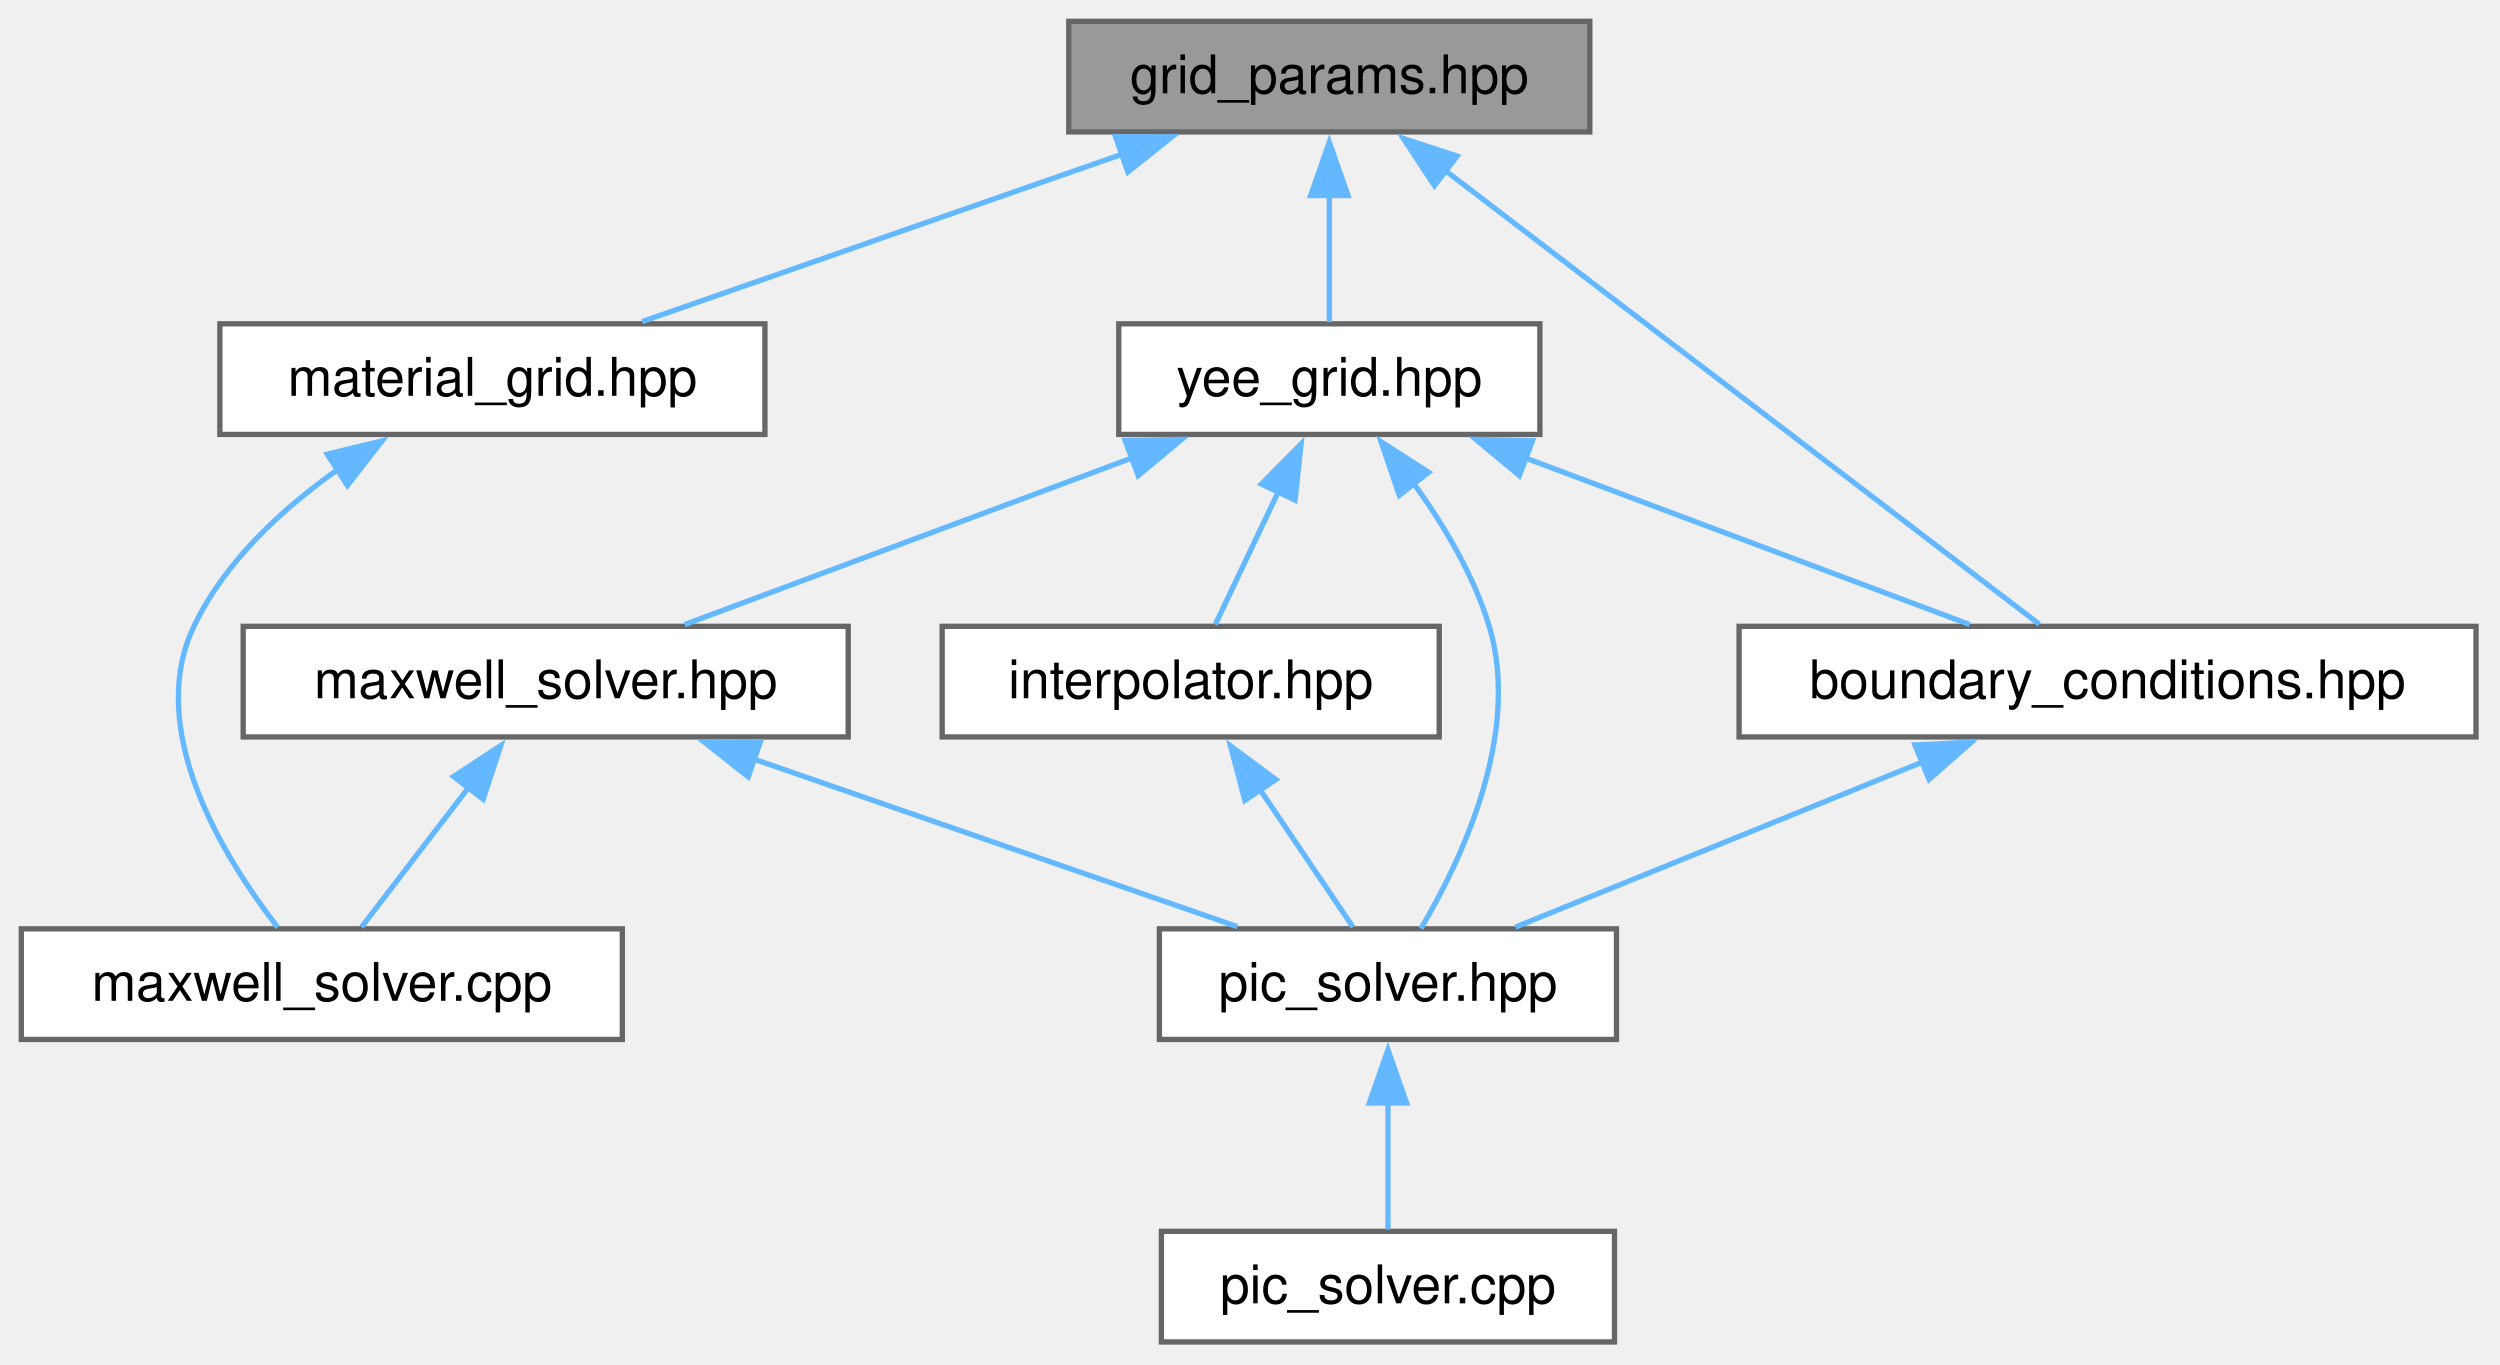
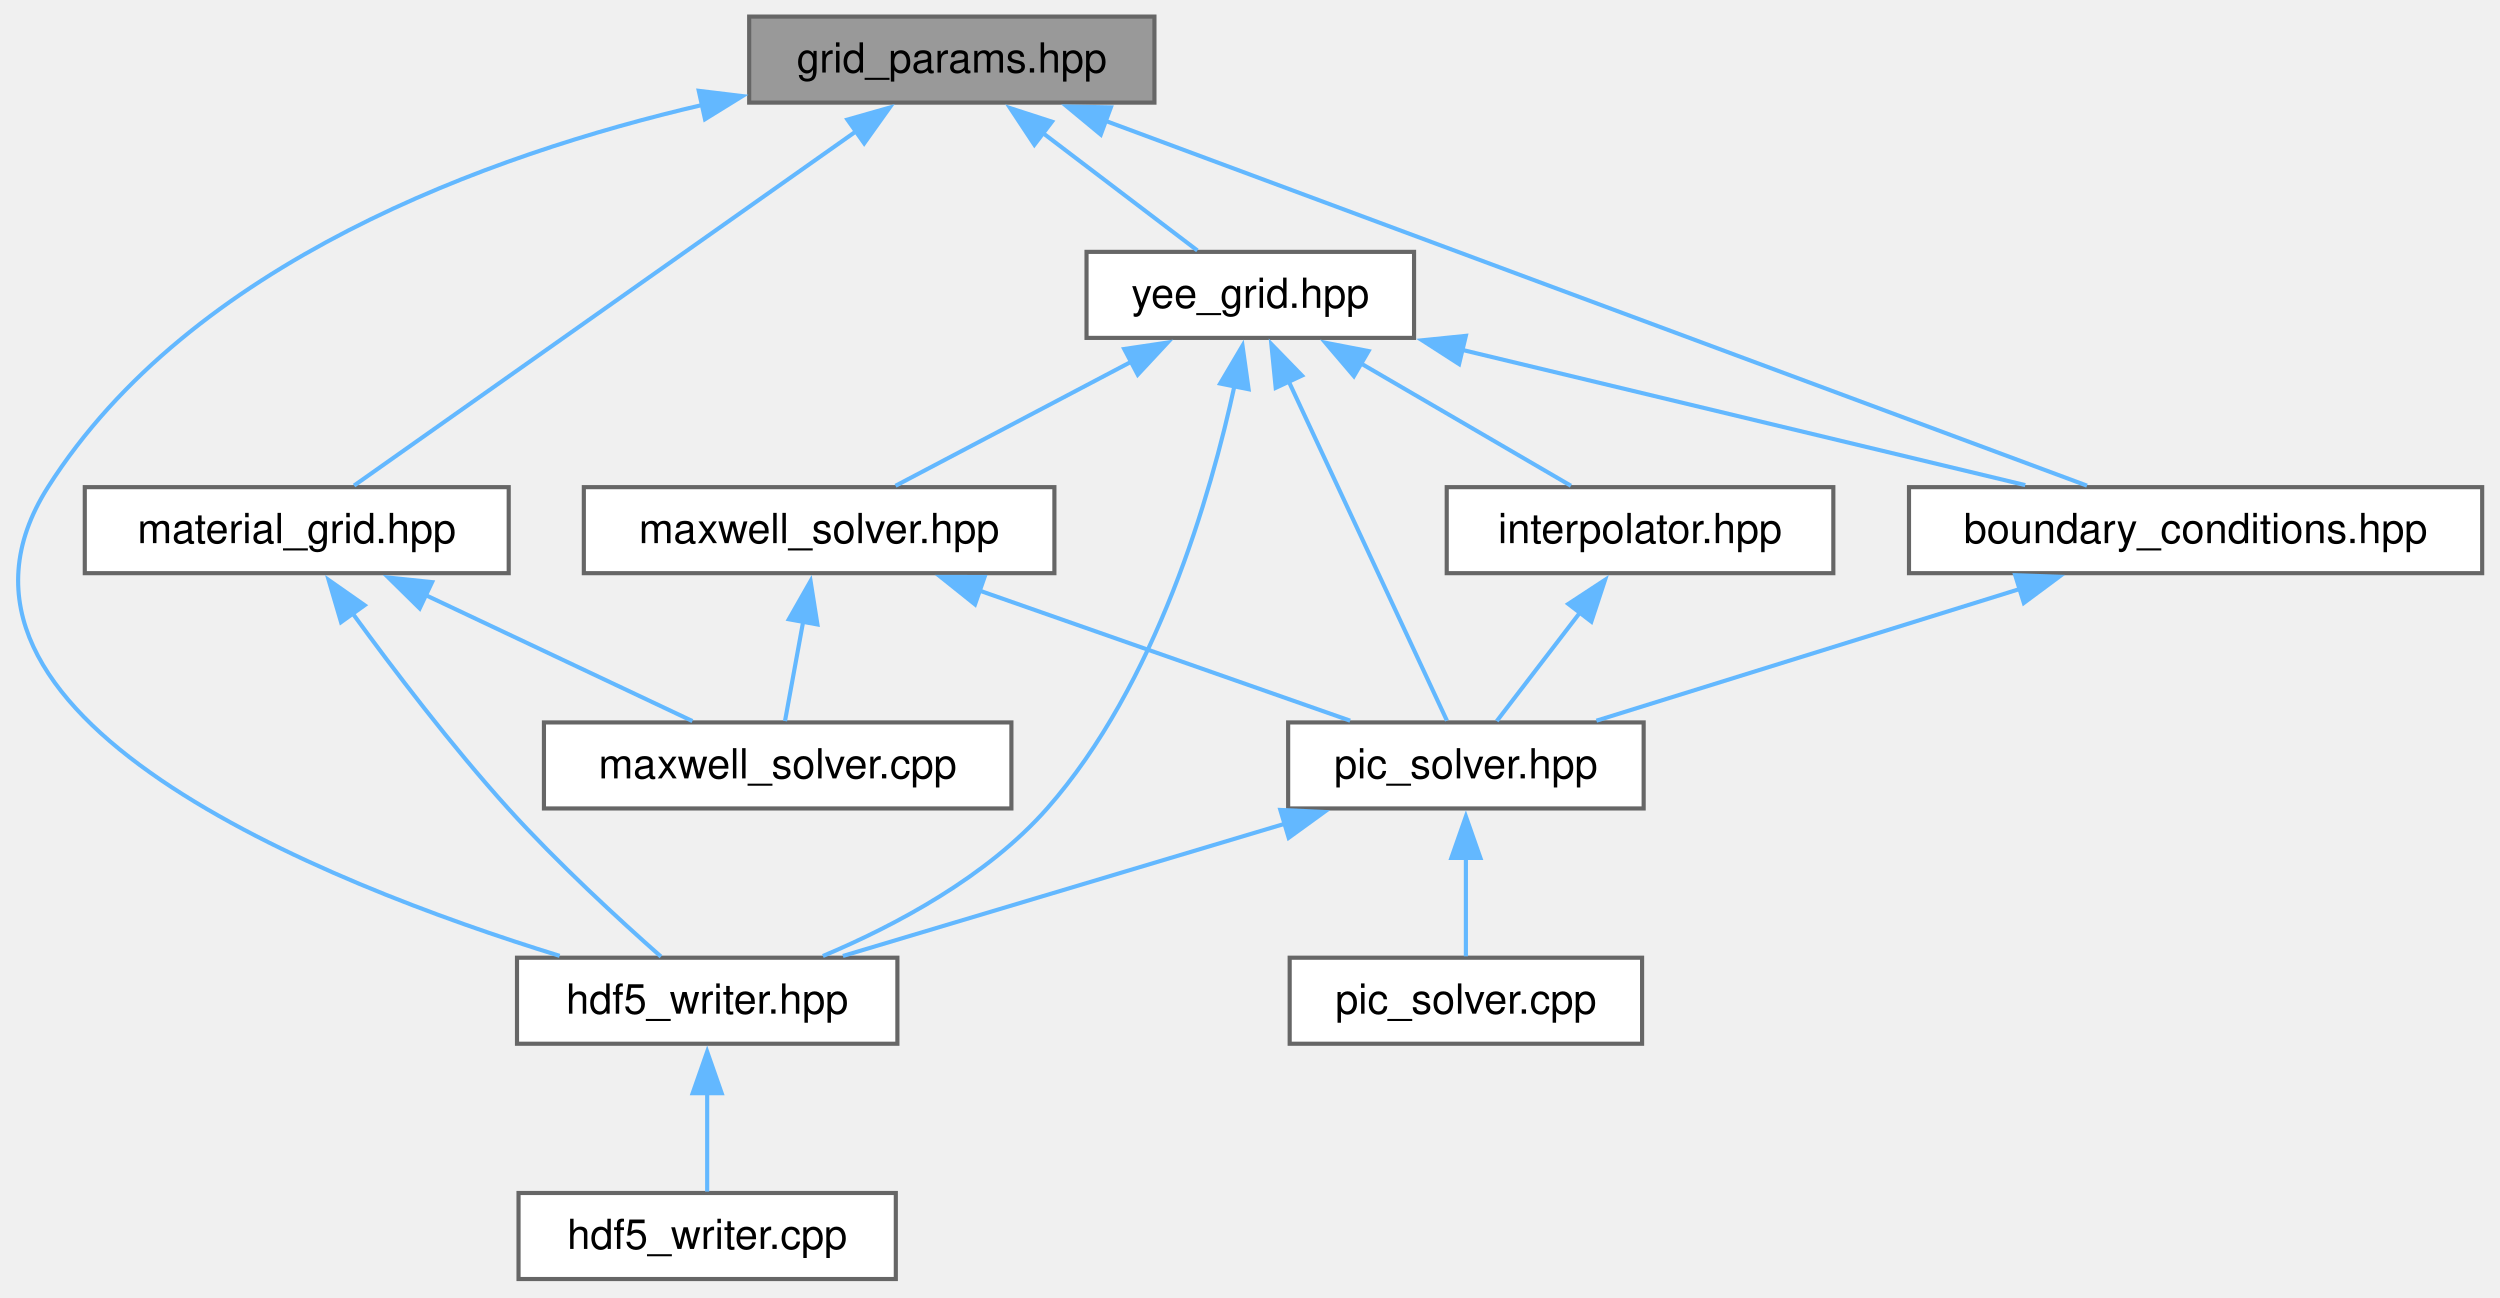
- <svg xmlns="http://www.w3.org/2000/svg" xmlns:xlink="http://www.w3.org/1999/xlink" width="469pt" height="256pt" viewBox="0.00 0.00 469.00 256.00">
-   <g id="graph0" class="graph" transform="scale(1 1) rotate(0) translate(4 251.75)">
+ <svg xmlns="http://www.w3.org/2000/svg" xmlns:xlink="http://www.w3.org/1999/xlink" width="603pt" height="313pt" viewBox="0.00 0.00 603.00 313.00">
+   <g id="graph0" class="graph" transform="scale(1 1) rotate(0) translate(4 308.5)">
    <g id="Node000001" class="node">
      <g id="a_Node000001">
        <a xlink:title=" ">
-           <polygon fill="#999999" stroke="#666666" points="294.25,-247.75 196.5,-247.75 196.5,-227 294.25,-227 294.25,-247.75" />
-           <text xml:space="preserve" text-anchor="middle" x="245.38" y="-234.25" font-family="Helvetica,sans-Serif" font-size="10.00">grid_params.hpp</text>
+           <polygon fill="#999999" stroke="#666666" points="274.45,-304.5 176.7,-304.5 176.7,-283.75 274.45,-283.75 274.45,-304.5" />
+           <text xml:space="preserve" text-anchor="middle" x="225.57" y="-291" font-family="Helvetica,sans-Serif" font-size="10.00">grid_params.hpp</text>
        </a>
      </g>
    </g>
    <g id="Node000002" class="node">
      <g id="a_Node000002">
        <a xlink:href="boundary__conditions_8hpp.html" target="_top" xlink:title="Абстрактный интерфейс граничных условий для полей, токов и частиц.">
-           <polygon fill="white" stroke="#666666" points="460.5,-134.25 322.25,-134.25 322.25,-113.5 460.5,-113.5 460.5,-134.25" />
-           <text xml:space="preserve" text-anchor="middle" x="391.38" y="-120.75" font-family="Helvetica,sans-Serif" font-size="10.00">boundary_conditions.hpp</text>
+           <polygon fill="white" stroke="#666666" points="594.7,-191 456.45,-191 456.45,-170.25 594.7,-170.25 594.7,-191" />
+           <text xml:space="preserve" text-anchor="middle" x="525.57" y="-177.5" font-family="Helvetica,sans-Serif" font-size="10.00">boundary_conditions.hpp</text>
        </a>
      </g>
    </g>
    <g id="edge1_Node000001_Node000002" class="edge">
      <g id="a_edge1_Node000001_Node000002">
        <a xlink:title=" ">
-           <path fill="none" stroke="#63b8ff" d="M267.17,-219.73C298.07,-196.13 353.62,-153.71 378.6,-134.63" />
-           <polygon fill="#63b8ff" stroke="#63b8ff" points="265.1,-216.91 259.28,-225.76 269.35,-222.47 265.1,-216.91" />
-         </a>
-       </g>
-     </g>
-     <g id="Node000005" class="node">
-       <g id="a_Node000005">
-         <a xlink:href="material__grid_8hpp.html" target="_top" xlink:title="Пространственная карта материалов на рёбрах сетки Йи и таблица предвычисленных FDTD-коэффициентов.">
-           <polygon fill="white" stroke="#666666" points="139.5,-191 37.25,-191 37.25,-170.25 139.5,-170.25 139.5,-191" />
-           <text xml:space="preserve" text-anchor="middle" x="88.38" y="-177.5" font-family="Helvetica,sans-Serif" font-size="10.00">material_grid.hpp</text>
-         </a>
-       </g>
-     </g>
-     <g id="edge4_Node000001_Node000005" class="edge">
-       <g id="a_edge4_Node000001_Node000005">
-         <a xlink:title=" ">
-           <path fill="none" stroke="#63b8ff" d="M206.71,-222.89C178.75,-213.14 141.62,-200.19 116.46,-191.42" />
-           <polygon fill="#63b8ff" stroke="#63b8ff" points="205.28,-226.1 215.88,-226.09 207.59,-219.49 205.28,-226.1" />
+           <path fill="none" stroke="#63b8ff" d="M262.7,-279.33C324.25,-256.45 445.95,-211.22 499.38,-191.36" />
+           <polygon fill="#63b8ff" stroke="#63b8ff" points="261.51,-276.04 253.35,-282.8 263.94,-282.6 261.51,-276.04" />
+         </a>
+       </g>
+     </g>
+     <g id="Node000004" class="node">
+       <g id="a_Node000004">
+         <a xlink:href="hdf5__writer_8hpp.html" target="_top" xlink:title="Модуль периодического сохранения полей, геометрии материалов и частиц в формат HDF5.">
+           <polygon fill="white" stroke="#666666" points="212.45,-77.5 120.7,-77.5 120.7,-56.75 212.45,-56.75 212.45,-77.5" />
+           <text xml:space="preserve" text-anchor="middle" x="166.57" y="-64" font-family="Helvetica,sans-Serif" font-size="10.00">hdf5_writer.hpp</text>
+         </a>
+       </g>
+     </g>
+     <g id="edge6_Node000001_Node000004" class="edge">
+       <g id="a_edge6_Node000001_Node000004">
+         <a xlink:title=" ">
+           <path fill="none" stroke="#63b8ff" d="M165.49,-283.21C113.71,-271.15 42.03,-245.22 7.57,-191 -27.51,-135.79 74.09,-95.54 130.98,-77.95" />
+           <polygon fill="#63b8ff" stroke="#63b8ff" points="164.54,-286.59 175.06,-285.32 166.05,-279.75 164.54,-286.59" />
        </a>
      </g>
    </g>
    <g id="Node000007" class="node">
      <g id="a_Node000007">
+         <a xlink:href="material__grid_8hpp.html" target="_top" xlink:title="Пространственная карта материалов на рёбрах сетки Йи и таблица предвычисленных FDTD-коэффициентов.">
+           <polygon fill="white" stroke="#666666" points="118.7,-191 16.45,-191 16.45,-170.25 118.7,-170.25 118.7,-191" />
+           <text xml:space="preserve" text-anchor="middle" x="67.57" y="-177.5" font-family="Helvetica,sans-Serif" font-size="10.00">material_grid.hpp</text>
+         </a>
+       </g>
+     </g>
+     <g id="edge7_Node000001_Node000007" class="edge">
+       <g id="a_edge7_Node000001_Node000007">
+         <a xlink:title=" ">
+           <path fill="none" stroke="#63b8ff" d="M202.85,-277.09C169.59,-253.62 108.66,-210.62 81.4,-191.38" />
+           <polygon fill="#63b8ff" stroke="#63b8ff" points="200.4,-279.65 210.59,-282.55 204.44,-273.93 200.4,-279.65" />
+         </a>
+       </g>
+     </g>
+     <g id="Node000009" class="node">
+       <g id="a_Node000009">
        <a xlink:href="yee__grid_8hpp.html" target="_top" xlink:title=" ">
-           <polygon fill="white" stroke="#666666" points="284.88,-191 205.88,-191 205.88,-170.25 284.88,-170.25 284.88,-191" />
-           <text xml:space="preserve" text-anchor="middle" x="245.38" y="-177.5" font-family="Helvetica,sans-Serif" font-size="10.00">yee_grid.hpp</text>
-         </a>
-       </g>
-     </g>
-     <g id="edge6_Node000001_Node000007" class="edge">
-       <g id="a_edge6_Node000001_Node000007">
-         <a xlink:title=" ">
-           <path fill="none" stroke="#63b8ff" d="M245.38,-215.13C245.38,-206.91 245.38,-197.93 245.38,-191.33" />
-           <polygon fill="#63b8ff" stroke="#63b8ff" points="241.88,-215.07 245.38,-225.07 248.88,-215.07 241.88,-215.07" />
+           <polygon fill="white" stroke="#666666" points="337.07,-247.75 258.07,-247.75 258.07,-227 337.07,-227 337.07,-247.75" />
+           <text xml:space="preserve" text-anchor="middle" x="297.57" y="-234.25" font-family="Helvetica,sans-Serif" font-size="10.00">yee_grid.hpp</text>
+         </a>
+       </g>
+     </g>
+     <g id="edge10_Node000001_Node000009" class="edge">
+       <g id="a_edge10_Node000001_Node000009">
+         <a xlink:title=" ">
+           <path fill="none" stroke="#63b8ff" d="M247.55,-276.41C259.75,-267.13 274.5,-255.92 284.81,-248.08" />
+           <polygon fill="#63b8ff" stroke="#63b8ff" points="245.49,-273.58 239.65,-282.42 249.73,-279.15 245.49,-273.58" />
        </a>
      </g>
    </g>
    <g id="Node000003" class="node">
      <g id="a_Node000003">
        <a xlink:href="pic__solver_8hpp.html" target="_top" xlink:title="Главный оркестратор и временной цикл электромагнитного PIC-солвера.">
-           <polygon fill="white" stroke="#666666" points="299.25,-77.5 213.5,-77.5 213.5,-56.75 299.25,-56.75 299.25,-77.5" />
-           <text xml:space="preserve" text-anchor="middle" x="256.38" y="-64" font-family="Helvetica,sans-Serif" font-size="10.00">pic_solver.hpp</text>
+           <polygon fill="white" stroke="#666666" points="392.45,-134.25 306.7,-134.25 306.7,-113.5 392.45,-113.5 392.45,-134.25" />
+           <text xml:space="preserve" text-anchor="middle" x="349.57" y="-120.75" font-family="Helvetica,sans-Serif" font-size="10.00">pic_solver.hpp</text>
        </a>
      </g>
    </g>
    <g id="edge2_Node000002_Node000003" class="edge">
      <g id="a_edge2_Node000002_Node000003">
        <a xlink:title=" ">
-           <path fill="none" stroke="#63b8ff" d="M356.81,-108.86C332.84,-99.14 301.54,-86.44 280.3,-77.83" />
-           <polygon fill="#63b8ff" stroke="#63b8ff" points="355.25,-112 365.84,-112.52 357.89,-105.52 355.25,-112" />
-         </a>
-       </g>
-     </g>
-     <g id="Node000004" class="node">
-       <g id="a_Node000004">
-         <a xlink:href="pic__solver_8cpp.html" target="_top" xlink:title=" ">
-           <polygon fill="white" stroke="#666666" points="298.88,-20.75 213.88,-20.75 213.88,0 298.88,0 298.88,-20.75" />
-           <text xml:space="preserve" text-anchor="middle" x="256.38" y="-7.25" font-family="Helvetica,sans-Serif" font-size="10.00">pic_solver.cpp</text>
+           <path fill="none" stroke="#63b8ff" d="M483.47,-166.53C451.99,-156.74 409.64,-143.56 381.06,-134.67" />
+           <polygon fill="#63b8ff" stroke="#63b8ff" points="482.07,-169.76 492.66,-169.39 484.15,-163.07 482.07,-169.76" />
        </a>
      </g>
    </g>
    <g id="edge3_Node000003_Node000004" class="edge">
      <g id="a_edge3_Node000003_Node000004">
        <a xlink:title=" ">
-           <path fill="none" stroke="#63b8ff" d="M256.38,-44.88C256.38,-36.66 256.38,-27.68 256.38,-21.08" />
-           <polygon fill="#63b8ff" stroke="#63b8ff" points="252.88,-44.82 256.38,-54.82 259.88,-44.82 252.88,-44.82" />
+           <path fill="none" stroke="#63b8ff" d="M306.22,-109.91C273.45,-100.1 229.16,-86.85 199.31,-77.92" />
+           <polygon fill="#63b8ff" stroke="#63b8ff" points="304.82,-113.14 315.41,-112.65 306.83,-106.43 304.82,-113.14" />
        </a>
      </g>
    </g>
    <g id="Node000006" class="node">
      <g id="a_Node000006">
-         <a xlink:href="maxwell__solver_8cpp.html" target="_top" xlink:title=" ">
-           <polygon fill="white" stroke="#666666" points="112.75,-77.5 0,-77.5 0,-56.75 112.75,-56.75 112.75,-77.5" />
-           <text xml:space="preserve" text-anchor="middle" x="56.38" y="-64" font-family="Helvetica,sans-Serif" font-size="10.00">maxwell_solver.cpp</text>
-         </a>
-       </g>
-     </g>
-     <g id="edge5_Node000005_Node000006" class="edge">
-       <g id="a_edge5_Node000005_Node000006">
-         <a xlink:title=" ">
-           <path fill="none" stroke="#63b8ff" d="M59.46,-163.73C48.9,-156.28 38.15,-146.36 32.38,-134.25 23.12,-114.85 37.94,-90.87 48.1,-77.78" />
-           <polygon fill="#63b8ff" stroke="#63b8ff" points="57.38,-166.55 67.67,-169.04 61.18,-160.67 57.38,-166.55" />
-         </a>
-       </g>
-     </g>
-     <g id="edge7_Node000007_Node000002" class="edge">
-       <g id="a_edge7_Node000007_Node000002">
-         <a xlink:title=" ">
-           <path fill="none" stroke="#63b8ff" d="M282.06,-165.87C308.06,-156.12 342.32,-143.27 365.5,-134.58" />
-           <polygon fill="#63b8ff" stroke="#63b8ff" points="281.03,-162.52 272.89,-169.31 283.49,-169.07 281.03,-162.52" />
-         </a>
-       </g>
-     </g>
-     <g id="edge13_Node000007_Node000003" class="edge">
-       <g id="a_edge13_Node000007_Node000003">
-         <a xlink:title=" ">
-           <path fill="none" stroke="#63b8ff" d="M261.1,-161.21C266.76,-153.42 272.47,-143.92 275.38,-134.25 281.43,-114.12 270.18,-90.41 262.56,-77.56" />
-           <polygon fill="#63b8ff" stroke="#63b8ff" points="258.51,-158.83 255.09,-168.86 264.02,-163.15 258.51,-158.83" />
+         <a xlink:href="pic__solver_8cpp.html" target="_top" xlink:title=" ">
+           <polygon fill="white" stroke="#666666" points="392.07,-77.5 307.07,-77.5 307.07,-56.75 392.07,-56.75 392.07,-77.5" />
+           <text xml:space="preserve" text-anchor="middle" x="349.57" y="-64" font-family="Helvetica,sans-Serif" font-size="10.00">pic_solver.cpp</text>
+         </a>
+       </g>
+     </g>
+     <g id="edge5_Node000003_Node000006" class="edge">
+       <g id="a_edge5_Node000003_Node000006">
+         <a xlink:title=" ">
+           <path fill="none" stroke="#63b8ff" d="M349.57,-101.63C349.57,-93.41 349.57,-84.43 349.57,-77.83" />
+           <polygon fill="#63b8ff" stroke="#63b8ff" points="346.07,-101.57 349.57,-111.57 353.07,-101.57 346.07,-101.57" />
+         </a>
+       </g>
+     </g>
+     <g id="Node000005" class="node">
+       <g id="a_Node000005">
+         <a xlink:href="hdf5__writer_8cpp.html" target="_top" xlink:title=" ">
+           <polygon fill="white" stroke="#666666" points="212.07,-20.75 121.07,-20.75 121.07,0 212.07,0 212.07,-20.75" />
+           <text xml:space="preserve" text-anchor="middle" x="166.57" y="-7.25" font-family="Helvetica,sans-Serif" font-size="10.00">hdf5_writer.cpp</text>
+         </a>
+       </g>
+     </g>
+     <g id="edge4_Node000004_Node000005" class="edge">
+       <g id="a_edge4_Node000004_Node000005">
+         <a xlink:title=" ">
+           <path fill="none" stroke="#63b8ff" d="M166.57,-44.88C166.57,-36.66 166.57,-27.68 166.57,-21.08" />
+           <polygon fill="#63b8ff" stroke="#63b8ff" points="163.07,-44.82 166.57,-54.82 170.07,-44.82 163.07,-44.82" />
+         </a>
+       </g>
+     </g>
+     <g id="edge8_Node000007_Node000004" class="edge">
+       <g id="a_edge8_Node000007_Node000004">
+         <a xlink:title=" ">
+           <path fill="none" stroke="#63b8ff" d="M81.06,-160.54C90.93,-146.98 104.93,-128.58 118.57,-113.5 130.42,-100.4 145.38,-86.64 155.43,-77.76" />
+           <polygon fill="#63b8ff" stroke="#63b8ff" points="78.26,-158.44 75.27,-168.6 83.95,-162.52 78.26,-158.44" />
        </a>
      </g>
    </g>
    <g id="Node000008" class="node">
      <g id="a_Node000008">
+         <a xlink:href="maxwell__solver_8cpp.html" target="_top" xlink:title=" ">
+           <polygon fill="white" stroke="#666666" points="239.95,-134.25 127.2,-134.25 127.2,-113.5 239.95,-113.5 239.95,-134.25" />
+           <text xml:space="preserve" text-anchor="middle" x="183.57" y="-120.75" font-family="Helvetica,sans-Serif" font-size="10.00">maxwell_solver.cpp</text>
+         </a>
+       </g>
+     </g>
+     <g id="edge9_Node000007_Node000008" class="edge">
+       <g id="a_edge9_Node000007_Node000008">
+         <a xlink:title=" ">
+           <path fill="none" stroke="#63b8ff" d="M98.68,-164.95C119.07,-155.32 145.17,-143 163.01,-134.58" />
+           <polygon fill="#63b8ff" stroke="#63b8ff" points="97.23,-161.76 89.68,-169.19 100.22,-168.09 97.23,-161.76" />
+         </a>
+       </g>
+     </g>
+     <g id="edge11_Node000009_Node000002" class="edge">
+       <g id="a_edge11_Node000009_Node000002">
+         <a xlink:title=" ">
+           <path fill="none" stroke="#63b8ff" d="M348.66,-224.11C389.64,-214.27 446.41,-200.63 484.49,-191.49" />
+           <polygon fill="#63b8ff" stroke="#63b8ff" points="347.93,-220.68 339.02,-226.42 349.56,-227.49 347.93,-220.68" />
+         </a>
+       </g>
+     </g>
+     <g id="edge18_Node000009_Node000003" class="edge">
+       <g id="a_edge18_Node000009_Node000003">
+         <a xlink:title=" ">
+           <path fill="none" stroke="#63b8ff" d="M306.86,-216.46C318.07,-192.41 336.49,-152.92 345,-134.68" />
+           <polygon fill="#63b8ff" stroke="#63b8ff" points="303.7,-214.95 302.65,-225.5 310.04,-217.91 303.7,-214.95" />
+         </a>
+       </g>
+     </g>
+     <g id="edge12_Node000009_Node000004" class="edge">
+       <g id="a_edge12_Node000009_Node000004">
+         <a xlink:title=" ">
+           <path fill="none" stroke="#63b8ff" d="M293.8,-215.64C288.06,-189.22 274.92,-143.4 248.57,-113.5 234.05,-97.02 212.04,-85.3 194.48,-77.91" />
+           <polygon fill="#63b8ff" stroke="#63b8ff" points="290.3,-215.99 295.69,-225.11 297.16,-214.62 290.3,-215.99" />
+         </a>
+       </g>
+     </g>
+     <g id="Node000010" class="node">
+       <g id="a_Node000010">
        <a xlink:href="interpolator_8hpp.html" target="_top" xlink:title="Интерфейсы интерполяции полей на частицы (Gather) и токоотложения (Scatter).">
-           <polygon fill="white" stroke="#666666" points="266,-134.25 172.75,-134.25 172.75,-113.5 266,-113.5 266,-134.25" />
-           <text xml:space="preserve" text-anchor="middle" x="219.38" y="-120.75" font-family="Helvetica,sans-Serif" font-size="10.00">interpolator.hpp</text>
-         </a>
-       </g>
-     </g>
-     <g id="edge8_Node000007_Node000008" class="edge">
-       <g id="a_edge8_Node000007_Node000008">
-         <a xlink:title=" ">
-           <path fill="none" stroke="#63b8ff" d="M235.83,-159.53C231.79,-151.02 227.26,-141.49 223.98,-134.58" />
-           <polygon fill="#63b8ff" stroke="#63b8ff" points="232.63,-160.94 240.08,-168.47 238.95,-157.93 232.63,-160.94" />
-         </a>
-       </g>
-     </g>
-     <g id="Node000009" class="node">
-       <g id="a_Node000009">
+           <polygon fill="white" stroke="#666666" points="438.2,-191 344.95,-191 344.95,-170.25 438.2,-170.25 438.2,-191" />
+           <text xml:space="preserve" text-anchor="middle" x="391.57" y="-177.5" font-family="Helvetica,sans-Serif" font-size="10.00">interpolator.hpp</text>
+         </a>
+       </g>
+     </g>
+     <g id="edge13_Node000009_Node000010" class="edge">
+       <g id="a_edge13_Node000009_Node000010">
+         <a xlink:title=" ">
+           <path fill="none" stroke="#63b8ff" d="M323.93,-221.03C340.28,-211.5 360.79,-199.56 374.91,-191.33" />
+           <polygon fill="#63b8ff" stroke="#63b8ff" points="322.56,-217.77 315.69,-225.83 326.09,-223.82 322.56,-217.77" />
+         </a>
+       </g>
+     </g>
+     <g id="Node000011" class="node">
+       <g id="a_Node000011">
        <a xlink:href="maxwell__solver_8hpp.html" target="_top" xlink:title="Явный FDTD-решатель уравнений Максвелла на разнесённой сетке Йи (1D/2D/3D) с поддержкой линейных диэл...">
-           <polygon fill="white" stroke="#666666" points="155.12,-134.25 41.62,-134.25 41.62,-113.5 155.12,-113.5 155.12,-134.25" />
-           <text xml:space="preserve" text-anchor="middle" x="98.38" y="-120.75" font-family="Helvetica,sans-Serif" font-size="10.00">maxwell_solver.hpp</text>
-         </a>
-       </g>
-     </g>
-     <g id="edge10_Node000007_Node000009" class="edge">
-       <g id="a_edge10_Node000007_Node000009">
-         <a xlink:title=" ">
-           <path fill="none" stroke="#63b8ff" d="M208.44,-165.87C182.26,-156.12 147.77,-143.27 124.43,-134.58" />
-           <polygon fill="#63b8ff" stroke="#63b8ff" points="207.08,-169.1 217.68,-169.31 209.53,-162.54 207.08,-169.1" />
-         </a>
-       </g>
-     </g>
-     <g id="edge9_Node000008_Node000003" class="edge">
-       <g id="a_edge9_Node000008_Node000003">
-         <a xlink:title=" ">
-           <path fill="none" stroke="#63b8ff" d="M232.37,-103.64C238.27,-94.91 244.99,-84.97 249.82,-77.83" />
-           <polygon fill="#63b8ff" stroke="#63b8ff" points="229.54,-101.59 226.84,-111.83 235.34,-105.51 229.54,-101.59" />
-         </a>
-       </g>
-     </g>
-     <g id="edge12_Node000009_Node000003" class="edge">
-       <g id="a_edge12_Node000009_Node000003">
-         <a xlink:title=" ">
-           <path fill="none" stroke="#63b8ff" d="M137.29,-109.39C165.42,-99.64 202.79,-86.69 228.11,-77.92" />
-           <polygon fill="#63b8ff" stroke="#63b8ff" points="136.36,-106.01 128.05,-112.59 138.65,-112.62 136.36,-106.01" />
-         </a>
-       </g>
-     </g>
-     <g id="edge11_Node000009_Node000006" class="edge">
-       <g id="a_edge11_Node000009_Node000006">
-         <a xlink:title=" ">
-           <path fill="none" stroke="#63b8ff" d="M84.05,-104.21C77.26,-95.34 69.42,-85.12 63.82,-77.83" />
-           <polygon fill="#63b8ff" stroke="#63b8ff" points="81.08,-106.08 89.95,-111.89 86.64,-101.82 81.08,-106.08" />
+           <polygon fill="white" stroke="#666666" points="250.32,-191 136.82,-191 136.82,-170.25 250.32,-170.25 250.32,-191" />
+           <text xml:space="preserve" text-anchor="middle" x="193.57" y="-177.5" font-family="Helvetica,sans-Serif" font-size="10.00">maxwell_solver.hpp</text>
+         </a>
+       </g>
+     </g>
+     <g id="edge15_Node000009_Node000011" class="edge">
+       <g id="a_edge15_Node000009_Node000011">
+         <a xlink:title=" ">
+           <path fill="none" stroke="#63b8ff" d="M268.93,-221.29C250.75,-211.73 227.78,-199.63 212,-191.33" />
+           <polygon fill="#63b8ff" stroke="#63b8ff" points="267.16,-224.32 277.64,-225.88 270.42,-218.13 267.16,-224.32" />
+         </a>
+       </g>
+     </g>
+     <g id="edge14_Node000010_Node000003" class="edge">
+       <g id="a_edge14_Node000010_Node000003">
+         <a xlink:title=" ">
+           <path fill="none" stroke="#63b8ff" d="M377.25,-160.96C370.45,-152.09 362.61,-141.87 357.02,-134.58" />
+           <polygon fill="#63b8ff" stroke="#63b8ff" points="374.28,-162.83 383.14,-168.64 379.83,-158.57 374.28,-162.83" />
+         </a>
+       </g>
+     </g>
+     <g id="edge17_Node000011_Node000003" class="edge">
+       <g id="a_edge17_Node000011_Node000003">
+         <a xlink:title=" ">
+           <path fill="none" stroke="#63b8ff" d="M231.99,-166.14C259.77,-156.39 296.66,-143.44 321.66,-134.67" />
+           <polygon fill="#63b8ff" stroke="#63b8ff" points="231.17,-162.72 222.89,-169.34 233.48,-169.33 231.17,-162.72" />
+         </a>
+       </g>
+     </g>
+     <g id="edge16_Node000011_Node000008" class="edge">
+       <g id="a_edge16_Node000011_Node000008">
+         <a xlink:title=" ">
+           <path fill="none" stroke="#63b8ff" d="M189.74,-158.67C188.23,-150.38 186.56,-141.25 185.34,-134.58" />
+           <polygon fill="#63b8ff" stroke="#63b8ff" points="186.27,-159.14 191.51,-168.35 193.16,-157.88 186.27,-159.14" />
        </a>
      </g>
    </g>
  </g>
</svg>
